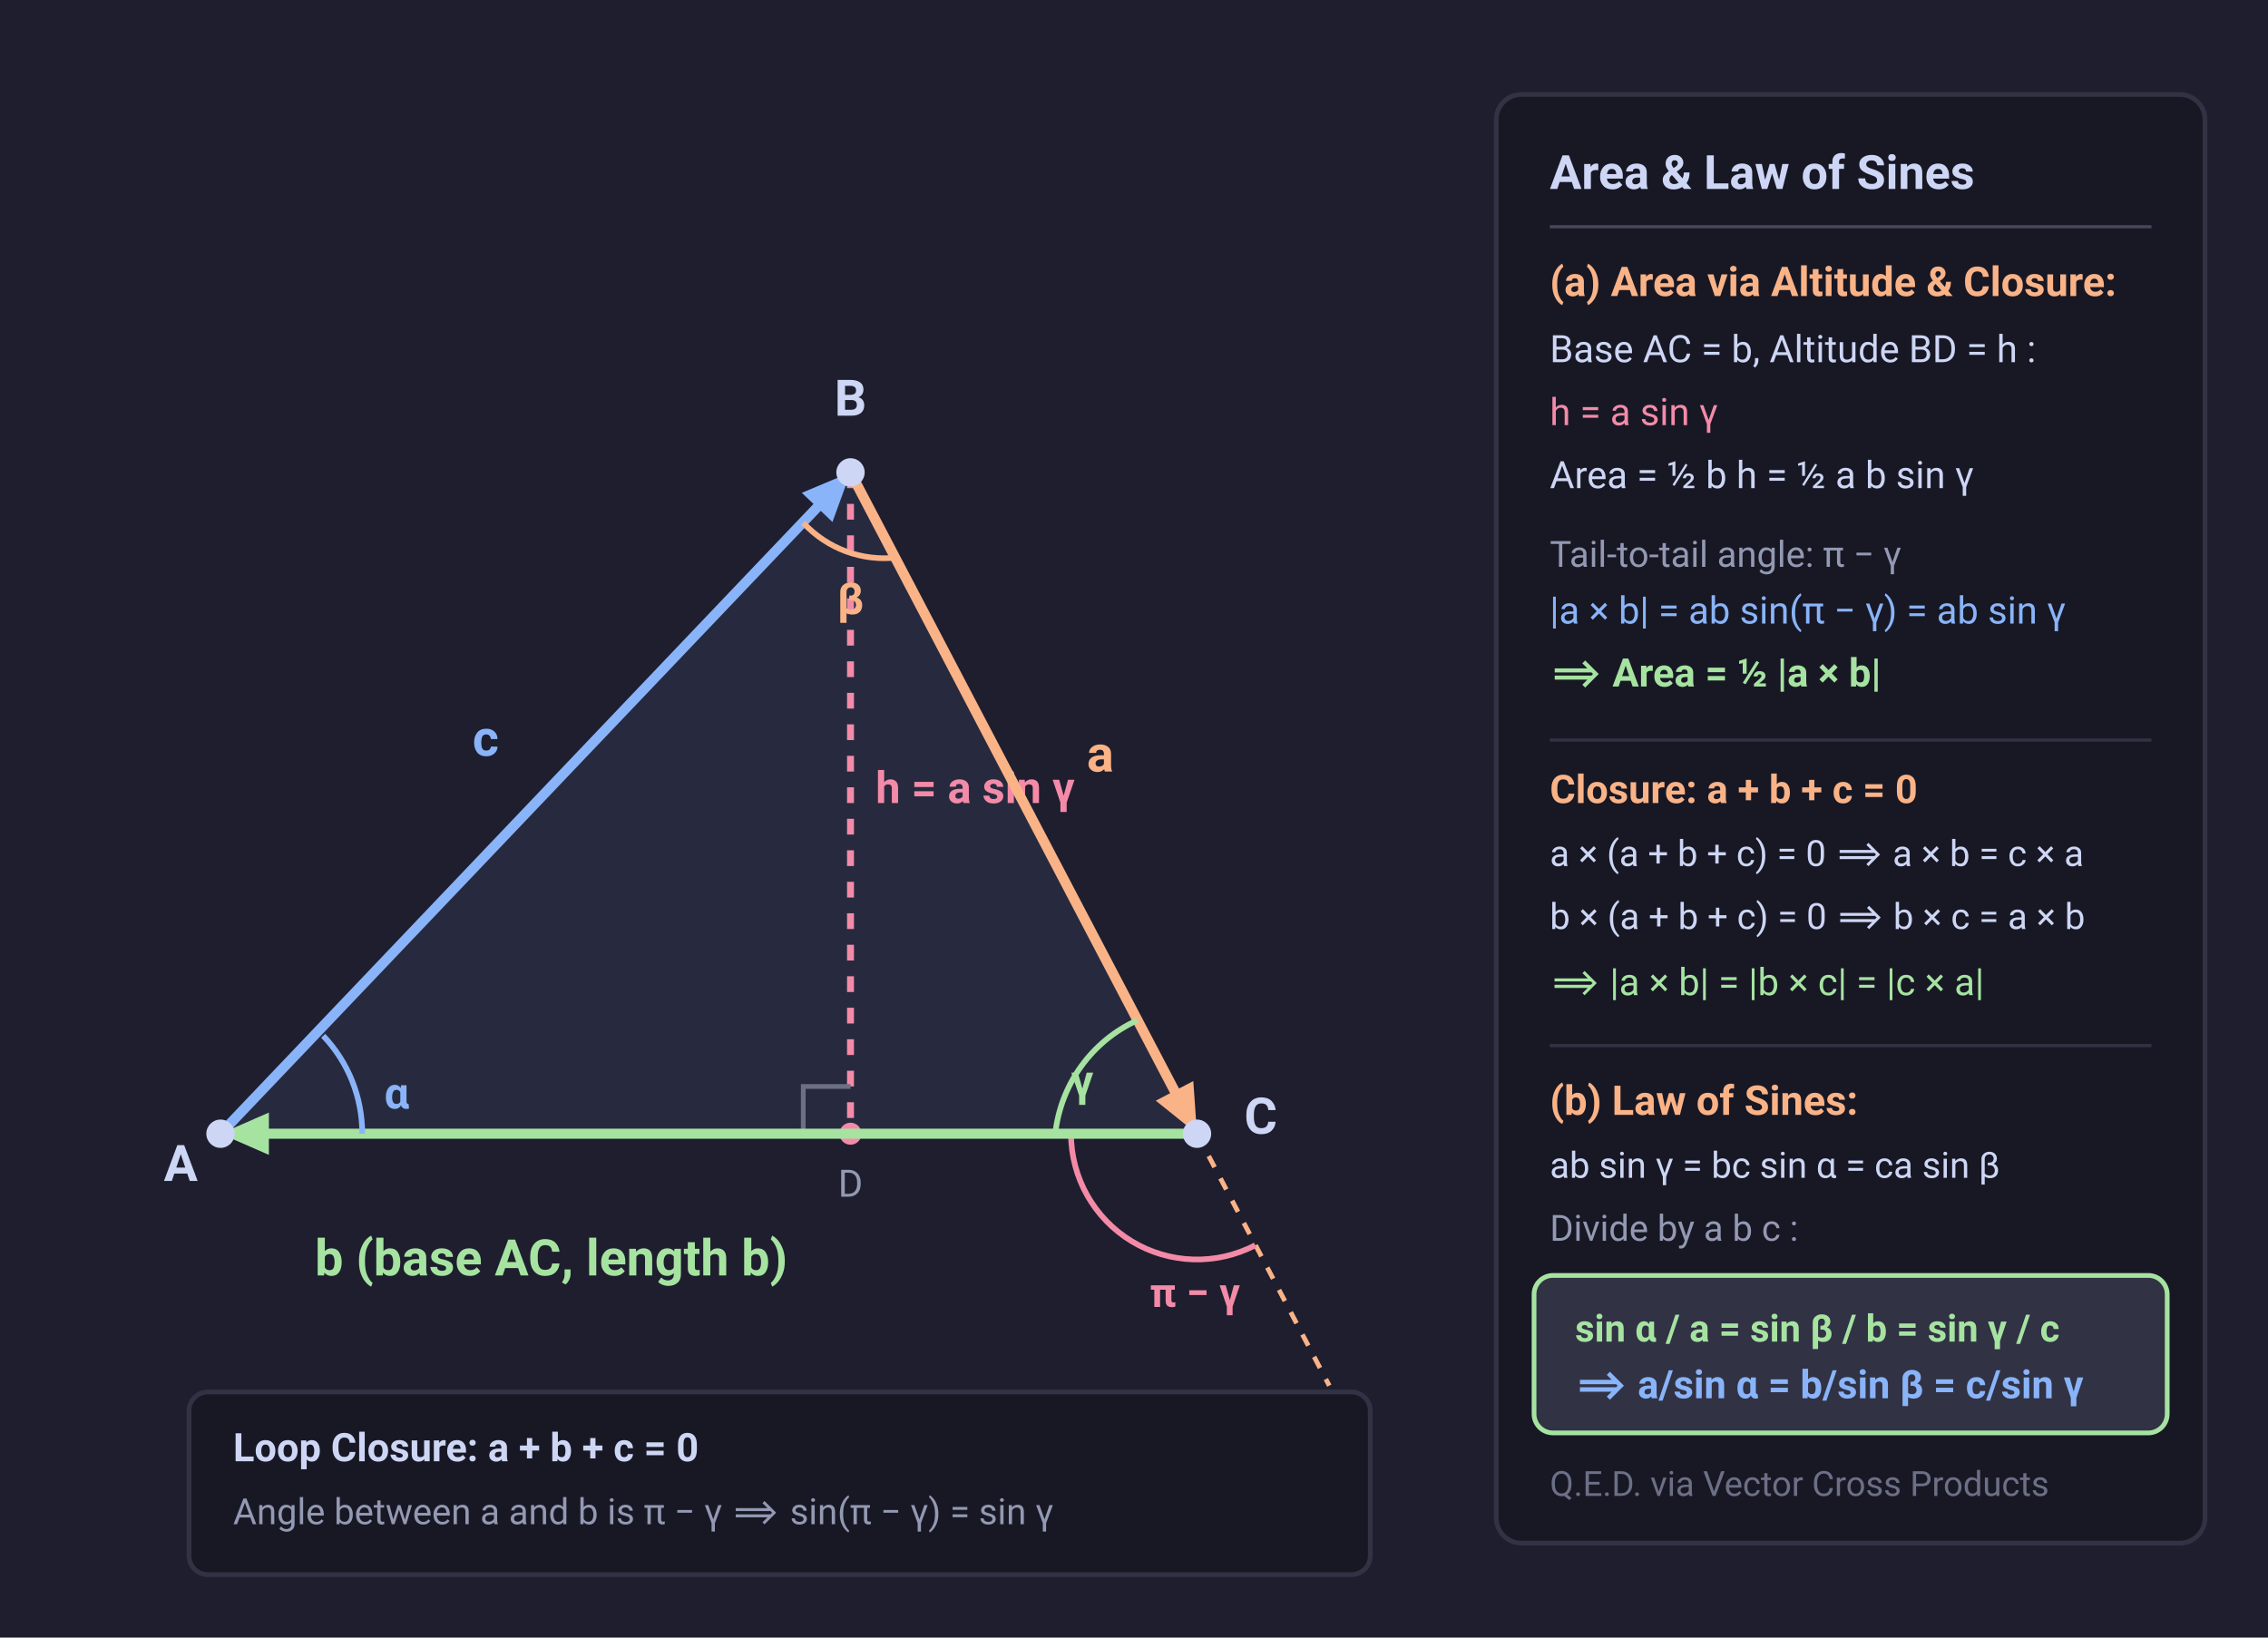
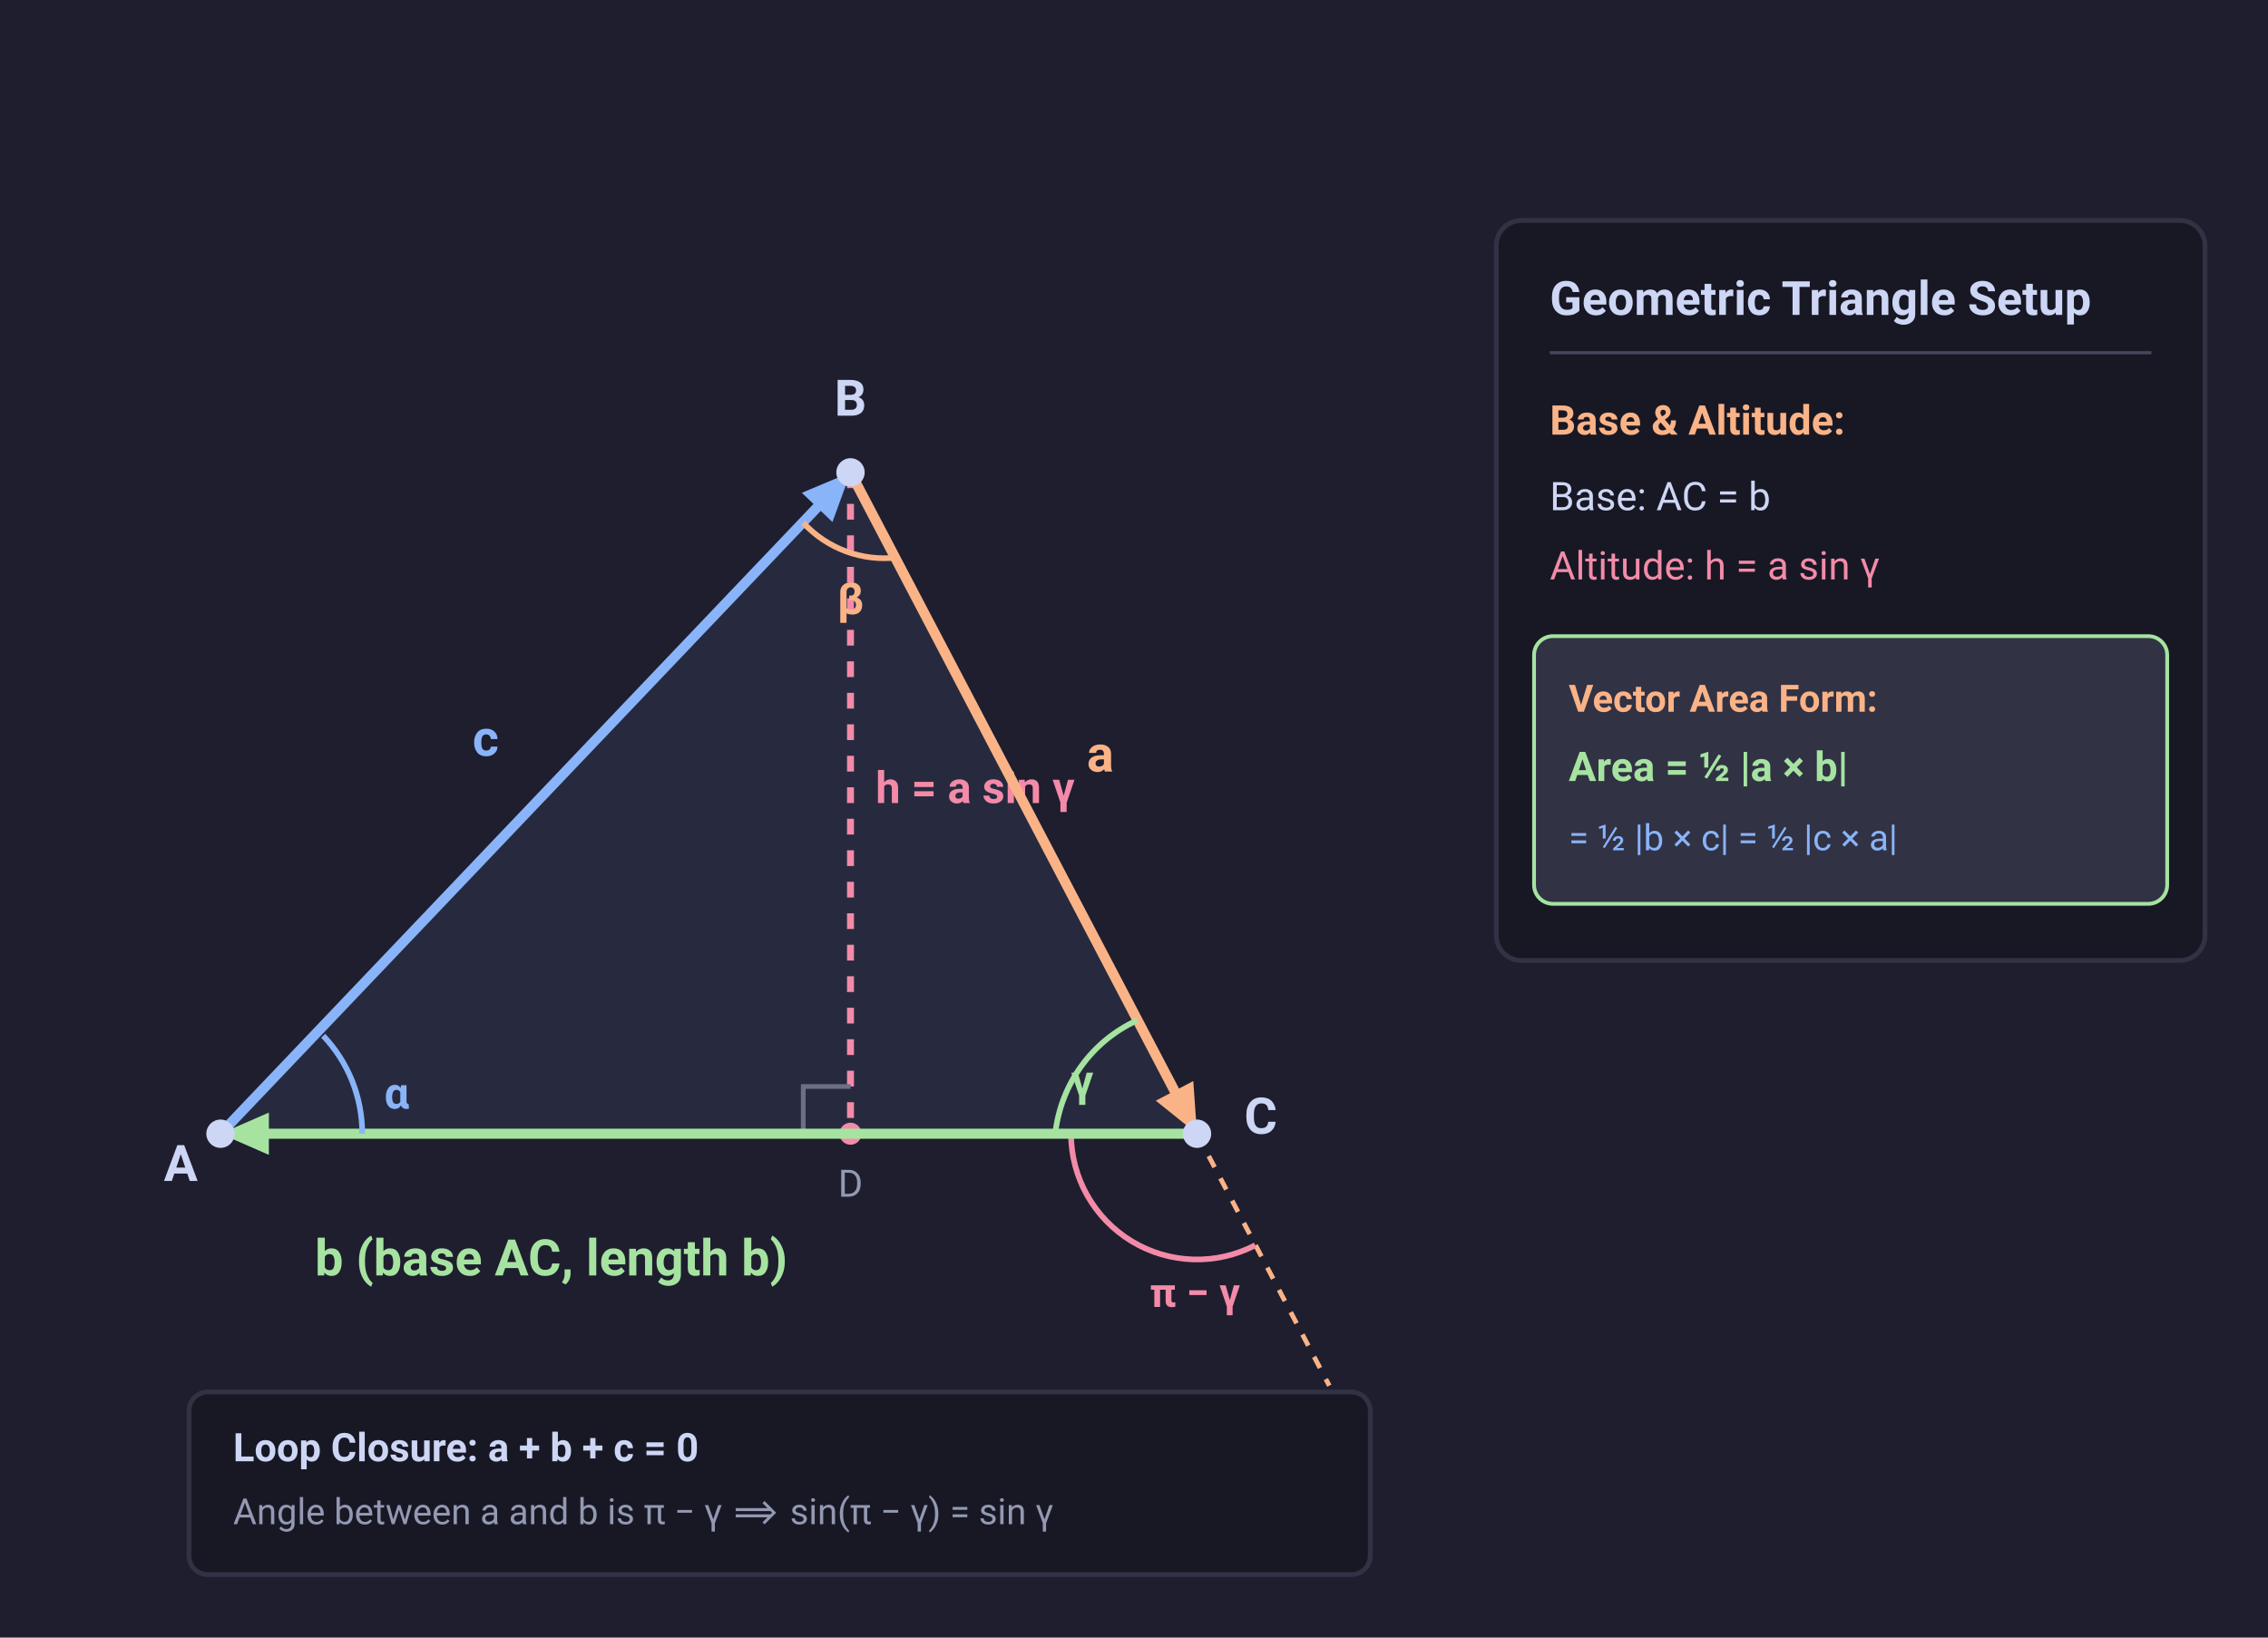
<svg xmlns="http://www.w3.org/2000/svg" viewBox="0 0 720 520" width="720" height="520">
  <defs>
    <marker id="arrow-blue" viewBox="0 0 10 10" refX="8" refY="5" markerWidth="6" markerHeight="6" orient="auto-start-reverse">
      <path d="M 0 1.5 L 8 5 L 0 8.5 z" fill="#89b4fa" />
    </marker>
    <marker id="arrow-orange" viewBox="0 0 10 10" refX="8" refY="5" markerWidth="6" markerHeight="6" orient="auto-start-reverse">
      <path d="M 0 1.5 L 8 5 L 0 8.5 z" fill="#fab387" />
    </marker>
    <marker id="arrow-green" viewBox="0 0 10 10" refX="8" refY="5" markerWidth="6" markerHeight="6" orient="auto-start-reverse">
      <path d="M 0 1.5 L 8 5 L 0 8.5 z" fill="#a6e3a1" />
    </marker>
    <marker id="arrow-muted" viewBox="0 0 10 10" refX="8" refY="5" markerWidth="5" markerHeight="5" orient="auto-start-reverse">
      <path d="M 0 1.5 L 8 5 L 0 8.5 z" fill="#6c7086" />
    </marker>
  </defs>
  <rect width="720" height="520" fill="#1e1e2e" />
  <polygon points="70,360 380,360 270,150" fill="#89b4fa" fill-opacity="0.08" stroke="#45475a" stroke-width="1.2" />
  <line x1="270" y1="150" x2="270" y2="360" stroke="#f38ba8" stroke-width="2.2" stroke-dasharray="5 5" />
  <text x="278" y="255" fill="#f38ba8" font-family="-apple-system, BlinkMacSystemFont, 'Segoe UI', Roboto, sans-serif" font-size="14" font-weight="600">h = a sin γ</text>
  <path d="M 255 360 L 255 345 L 270 345" fill="none" stroke="#6c7086" stroke-width="1.5" />
  <circle cx="270" cy="360" r="3.5" fill="#f38ba8" />
  <text x="270" y="380" fill="#9399b2" font-family="-apple-system, BlinkMacSystemFont, 'Segoe UI', Roboto, sans-serif" font-size="12" text-anchor="middle">D</text>
  <line x1="380" y1="360" x2="422" y2="440" stroke="#fab387" stroke-width="1.5" stroke-dasharray="4 4" />
  <path d="M 398.5 395.4 A 40 40 0 0 1 340 360" fill="none" stroke="#f38ba8" stroke-width="1.8" />
  <text x="365" y="415" fill="#f38ba8" font-family="-apple-system, BlinkMacSystemFont, 'Segoe UI', Roboto, sans-serif" font-size="13" font-weight="600">π − γ</text>
  <line x1="70" y1="360" x2="270" y2="150" stroke="#89b4fa" stroke-width="3.2" marker-end="url(#arrow-blue)" />
  <text x="150" y="240" fill="#89b4fa" font-family="-apple-system, BlinkMacSystemFont, 'Segoe UI', Roboto, sans-serif" font-size="16" font-weight="700">c</text>
  <line x1="270" y1="150" x2="380" y2="360" stroke="#fab387" stroke-width="3.2" marker-end="url(#arrow-orange)" />
  <text x="345" y="245" fill="#fab387" font-family="-apple-system, BlinkMacSystemFont, 'Segoe UI', Roboto, sans-serif" font-size="16" font-weight="700">a</text>
  <line x1="380" y1="360" x2="70" y2="360" stroke="#a6e3a1" stroke-width="3.2" marker-end="url(#arrow-green)" />
  <text x="175" y="405" fill="#a6e3a1" font-family="-apple-system, BlinkMacSystemFont, 'Segoe UI', Roboto, sans-serif" font-size="16" font-weight="700" text-anchor="middle">b (base AC, length b)</text>
  <circle cx="70" cy="360" r="4.5" fill="#cdd6f4" />
  <text x="52" y="375" fill="#cdd6f4" font-family="-apple-system, BlinkMacSystemFont, 'Segoe UI', Roboto, sans-serif" font-size="16" font-weight="700">A</text>
  <circle cx="270" cy="150" r="4.5" fill="#cdd6f4" />
  <text x="270" y="132" fill="#cdd6f4" font-family="-apple-system, BlinkMacSystemFont, 'Segoe UI', Roboto, sans-serif" font-size="16" font-weight="700" text-anchor="middle">B</text>
  <circle cx="380" cy="360" r="4.5" fill="#cdd6f4" />
  <text x="395" y="360" fill="#cdd6f4" font-family="-apple-system, BlinkMacSystemFont, 'Segoe UI', Roboto, sans-serif" font-size="16" font-weight="700">C</text>
  <path d="M 115 360 A 45 45 0 0 0 102.6 328.9" fill="none" stroke="#89b4fa" stroke-width="1.8" />
  <text x="122" y="352" fill="#89b4fa" font-family="-apple-system, BlinkMacSystemFont, 'Segoe UI', Roboto, sans-serif" font-size="14" font-weight="600">α</text>
  <path d="M 255 166 A 35 35 0 0 0 285 177" fill="none" stroke="#fab387" stroke-width="1.8" />
  <text x="270" y="195" fill="#fab387" font-family="-apple-system, BlinkMacSystemFont, 'Segoe UI', Roboto, sans-serif" font-size="14" font-weight="600" text-anchor="middle">β</text>
  <path d="M 335 360 A 45 45 0 0 1 361 324" fill="none" stroke="#a6e3a1" stroke-width="1.8" />
  <text x="340" y="348" fill="#a6e3a1" font-family="-apple-system, BlinkMacSystemFont, 'Segoe UI', Roboto, sans-serif" font-size="14" font-weight="600">γ</text>
  <g transform="translate(60, 442)">
    <rect x="0" y="0" width="375" height="58" rx="6" fill="#181825" stroke="#313244" stroke-width="1.5" />
    <text x="14" y="22" fill="#cdd6f4" font-family="-apple-system, BlinkMacSystemFont, 'Segoe UI', Roboto, sans-serif" font-size="12.5" font-weight="600">Loop Closure: a + b + c = 0</text>
    <text x="14" y="42" fill="#9399b2" font-family="-apple-system, BlinkMacSystemFont, 'Segoe UI', Roboto, sans-serif" font-size="11.5">Angle between a and b is π − γ ⟹ sin(π − γ) = sin γ</text>
  </g>
-   <rect x="475" y="30" width="225" height="460" rx="8" fill="#181825" stroke="#313244" stroke-width="1.5" />
-   <text x="492" y="60" fill="#cdd6f4" font-family="-apple-system, BlinkMacSystemFont, 'Segoe UI', Roboto, sans-serif" font-size="15" font-weight="700">Area &amp; Law of Sines</text>
-   <line x1="492" y1="72" x2="683" y2="72" stroke="#45475a" stroke-width="1" />
-   <text x="492" y="94" fill="#fab387" font-family="-apple-system, BlinkMacSystemFont, 'Segoe UI', Roboto, sans-serif" font-size="13" font-weight="600">(a) Area via Altitude &amp; Closure:</text>
-   <text x="492" y="115" fill="#cdd6f4" font-family="-apple-system, BlinkMacSystemFont, 'Segoe UI', Roboto, sans-serif" font-size="12">Base AC = b, Altitude BD = h :</text>
-   <text x="492" y="135" fill="#f38ba8" font-family="-apple-system, BlinkMacSystemFont, 'Segoe UI', Roboto, sans-serif" font-size="12">h = a sin γ</text>
-   <text x="492" y="155" fill="#cdd6f4" font-family="-apple-system, BlinkMacSystemFont, 'Segoe UI', Roboto, sans-serif" font-size="12">Area = ½ b h = ½ a b sin γ</text>
-   <text x="492" y="180" fill="#9399b2" font-family="-apple-system, BlinkMacSystemFont, 'Segoe UI', Roboto, sans-serif" font-size="11.5">Tail-to-tail angle: π − γ</text>
-   <text x="492" y="198" fill="#89b4fa" font-family="-apple-system, BlinkMacSystemFont, 'Segoe UI', Roboto, sans-serif" font-size="12">|a × b| = ab sin(π − γ) = ab sin γ</text>
-   <text x="492" y="218" fill="#a6e3a1" font-family="-apple-system, BlinkMacSystemFont, 'Segoe UI', Roboto, sans-serif" font-size="12.5" font-weight="600">⟹ Area = ½ |a × b|</text>
-   <line x1="492" y1="235" x2="683" y2="235" stroke="#313244" stroke-width="1" />
-   <text x="492" y="255" fill="#fab387" font-family="-apple-system, BlinkMacSystemFont, 'Segoe UI', Roboto, sans-serif" font-size="12.5" font-weight="600">Closure: a + b + c = 0</text>
-   <text x="492" y="275" fill="#cdd6f4" font-family="-apple-system, BlinkMacSystemFont, 'Segoe UI', Roboto, sans-serif" font-size="11.5">a × (a + b + c) = 0 ⟹ a × b = c × a</text>
-   <text x="492" y="295" fill="#cdd6f4" font-family="-apple-system, BlinkMacSystemFont, 'Segoe UI', Roboto, sans-serif" font-size="11.5">b × (a + b + c) = 0 ⟹ b × c = a × b</text>
-   <text x="492" y="316" fill="#a6e3a1" font-family="-apple-system, BlinkMacSystemFont, 'Segoe UI', Roboto, sans-serif" font-size="12">⟹ |a × b| = |b × c| = |c × a|</text>
-   <line x1="492" y1="332" x2="683" y2="332" stroke="#313244" stroke-width="1" />
-   <text x="492" y="354" fill="#fab387" font-family="-apple-system, BlinkMacSystemFont, 'Segoe UI', Roboto, sans-serif" font-size="13" font-weight="600">(b) Law of Sines:</text>
-   <text x="492" y="374" fill="#cdd6f4" font-family="-apple-system, BlinkMacSystemFont, 'Segoe UI', Roboto, sans-serif" font-size="11.5">ab sin γ = bc sin α = ca sin β</text>
-   <text x="492" y="394" fill="#9399b2" font-family="-apple-system, BlinkMacSystemFont, 'Segoe UI', Roboto, sans-serif" font-size="11.5">Divide by a b c :</text>
-   <rect x="487" y="405" width="201" height="50" rx="6" fill="#313244" stroke="#a6e3a1" stroke-width="1.5" />
-   <text x="500" y="426" fill="#a6e3a1" font-family="-apple-system, BlinkMacSystemFont, 'Segoe UI', Roboto, sans-serif" font-size="12" font-weight="700">sin α / a = sin β / b = sin γ / c</text>
-   <text x="500" y="444" fill="#89b4fa" font-family="-apple-system, BlinkMacSystemFont, 'Segoe UI', Roboto, sans-serif" font-size="12.5" font-weight="700">⟹ a/sin α = b/sin β = c/sin γ</text>
-   <text x="492" y="475" fill="#6c7086" font-family="-apple-system, BlinkMacSystemFont, 'Segoe UI', Roboto, sans-serif" font-size="11">Q.E.D. via Vector Cross Products</text>
+   <rect x="475" y="70" width="225" height="235" rx="8" fill="#181825" stroke="#313244" stroke-width="1.5" />
+   <text x="492" y="100" fill="#cdd6f4" font-family="-apple-system, BlinkMacSystemFont, 'Segoe UI', Roboto, sans-serif" font-size="15" font-weight="700">Geometric Triangle Setup</text>
+   <line x1="492" y1="112" x2="683" y2="112" stroke="#45475a" stroke-width="1" />
+   <text x="492" y="138" fill="#fab387" font-family="-apple-system, BlinkMacSystemFont, 'Segoe UI', Roboto, sans-serif" font-size="13" font-weight="600">Base &amp; Altitude:</text>
+   <text x="492" y="162" fill="#cdd6f4" font-family="-apple-system, BlinkMacSystemFont, 'Segoe UI', Roboto, sans-serif" font-size="12.5">Base: AC = b</text>
+   <text x="492" y="184" fill="#f38ba8" font-family="-apple-system, BlinkMacSystemFont, 'Segoe UI', Roboto, sans-serif" font-size="12.5">Altitude: h = a sin γ</text>
+   <rect x="487" y="202" width="201" height="85" rx="6" fill="#313244" stroke="#a6e3a1" stroke-width="1.2" />
+   <text x="498" y="226" fill="#fab387" font-family="-apple-system, BlinkMacSystemFont, 'Segoe UI', Roboto, sans-serif" font-size="12" font-weight="600">Vector Area Form:</text>
+   <text x="498" y="248" fill="#a6e3a1" font-family="-apple-system, BlinkMacSystemFont, 'Segoe UI', Roboto, sans-serif" font-size="13" font-weight="700">Area = ½ |a × b|</text>
+   <text x="498" y="270" fill="#89b4fa" font-family="-apple-system, BlinkMacSystemFont, 'Segoe UI', Roboto, sans-serif" font-size="11.5">= ½ |b × c| = ½ |c × a|</text>
</svg>
